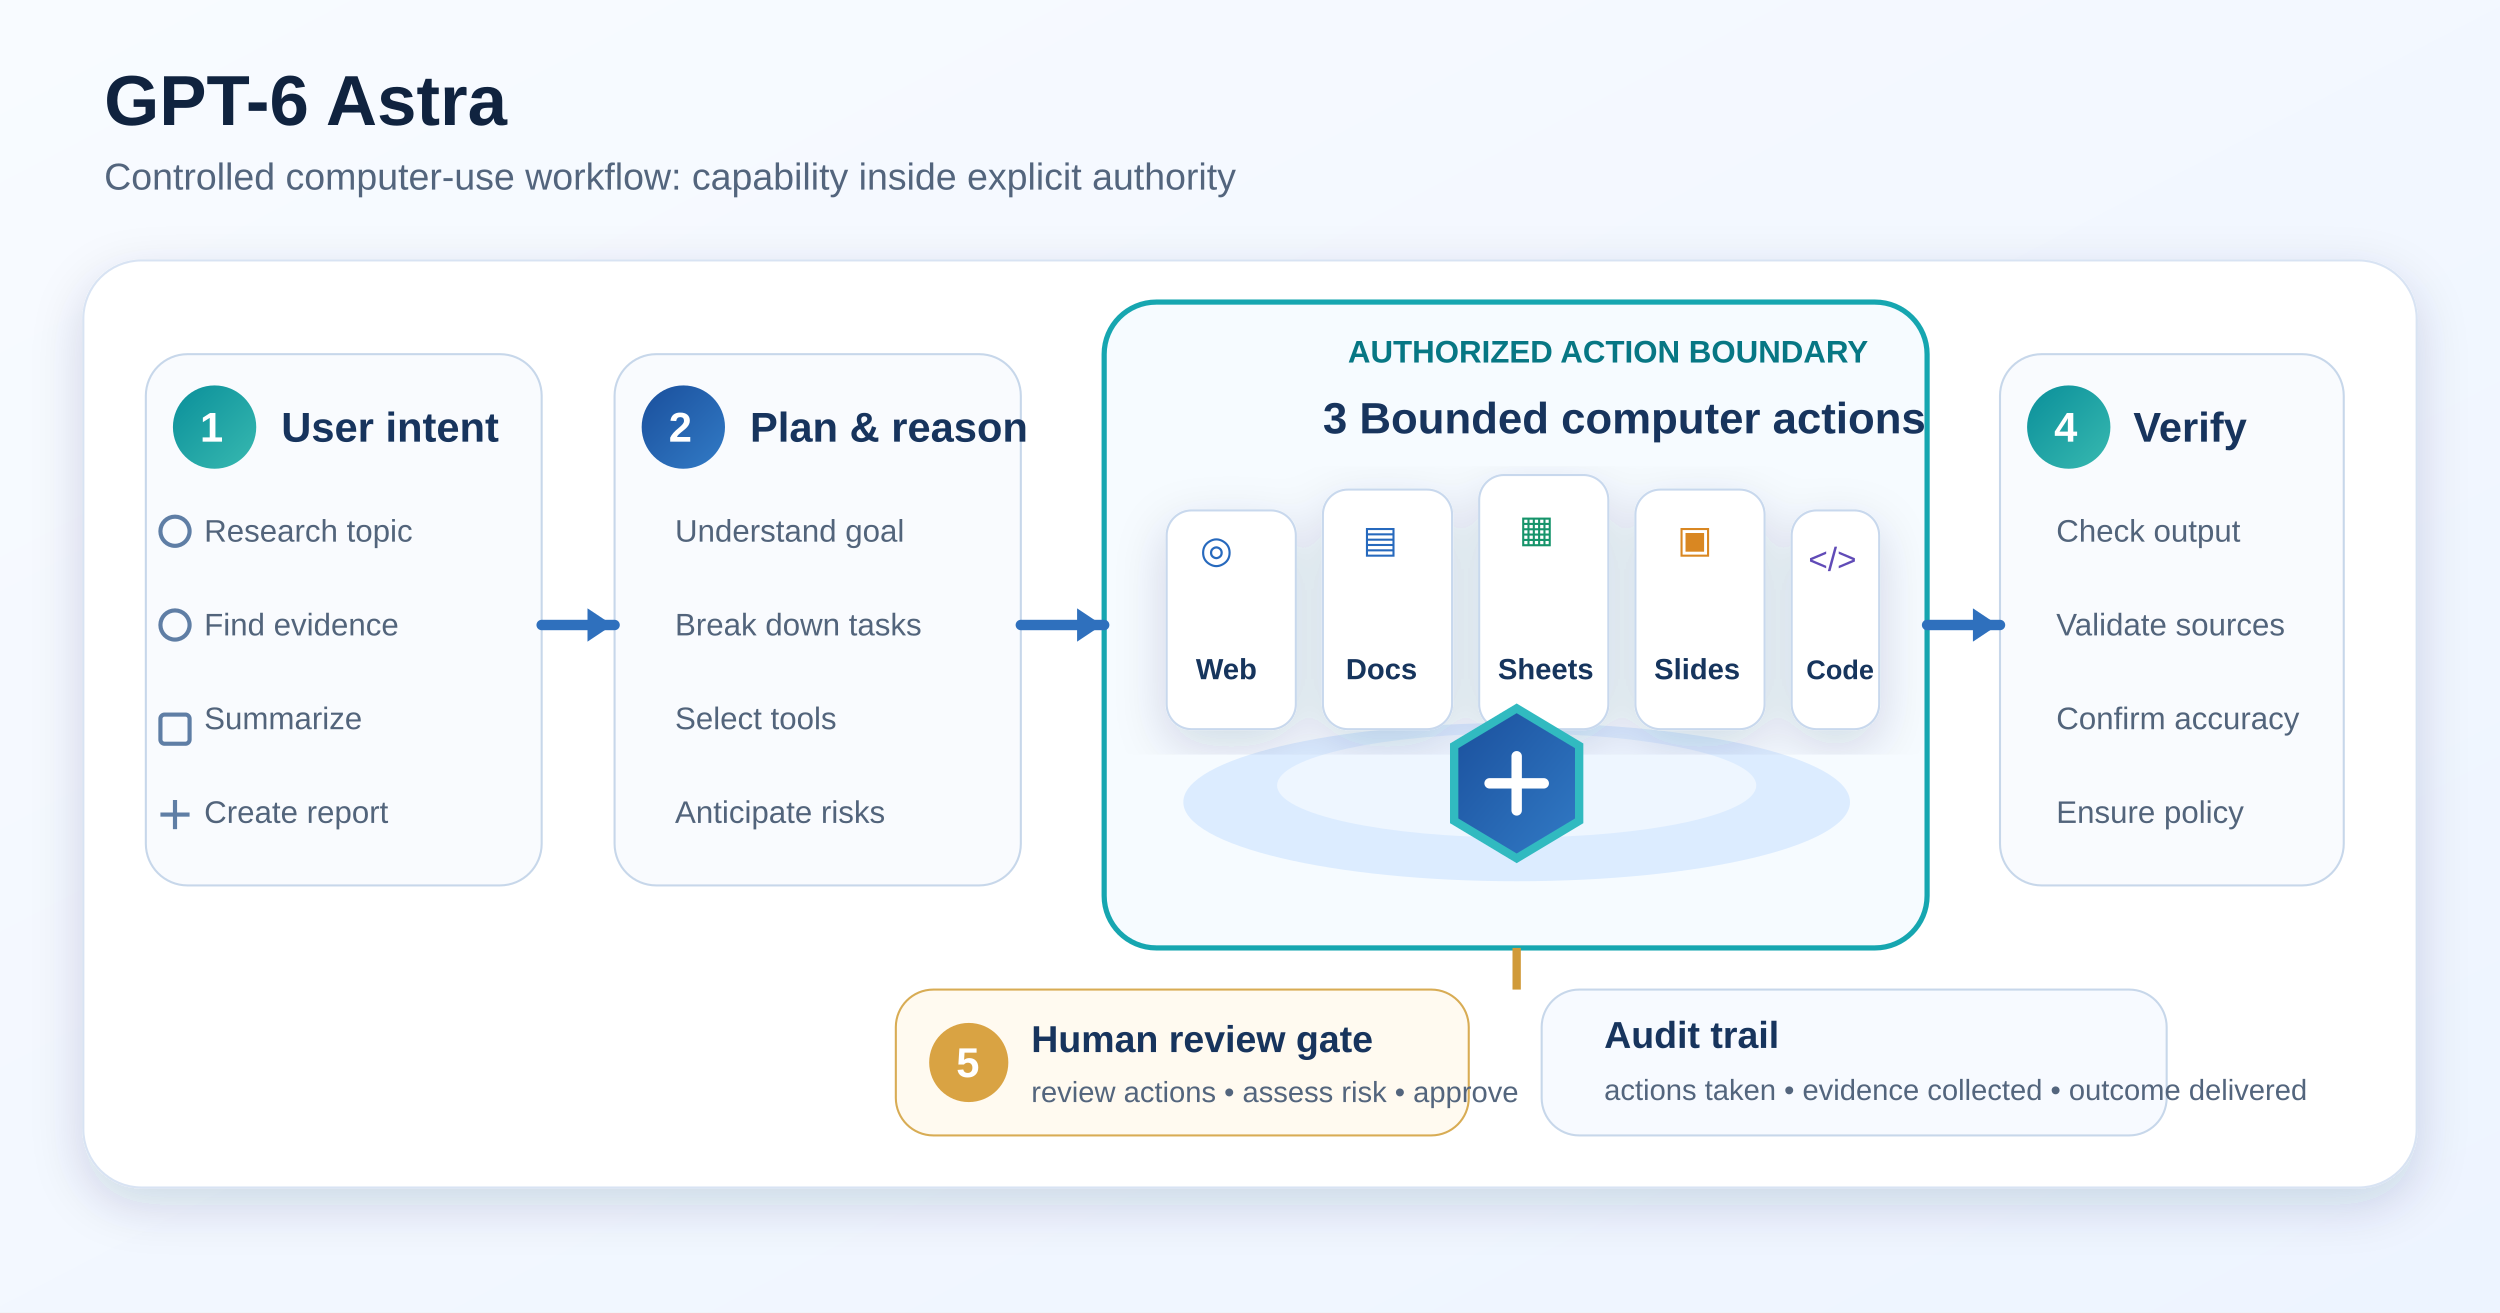
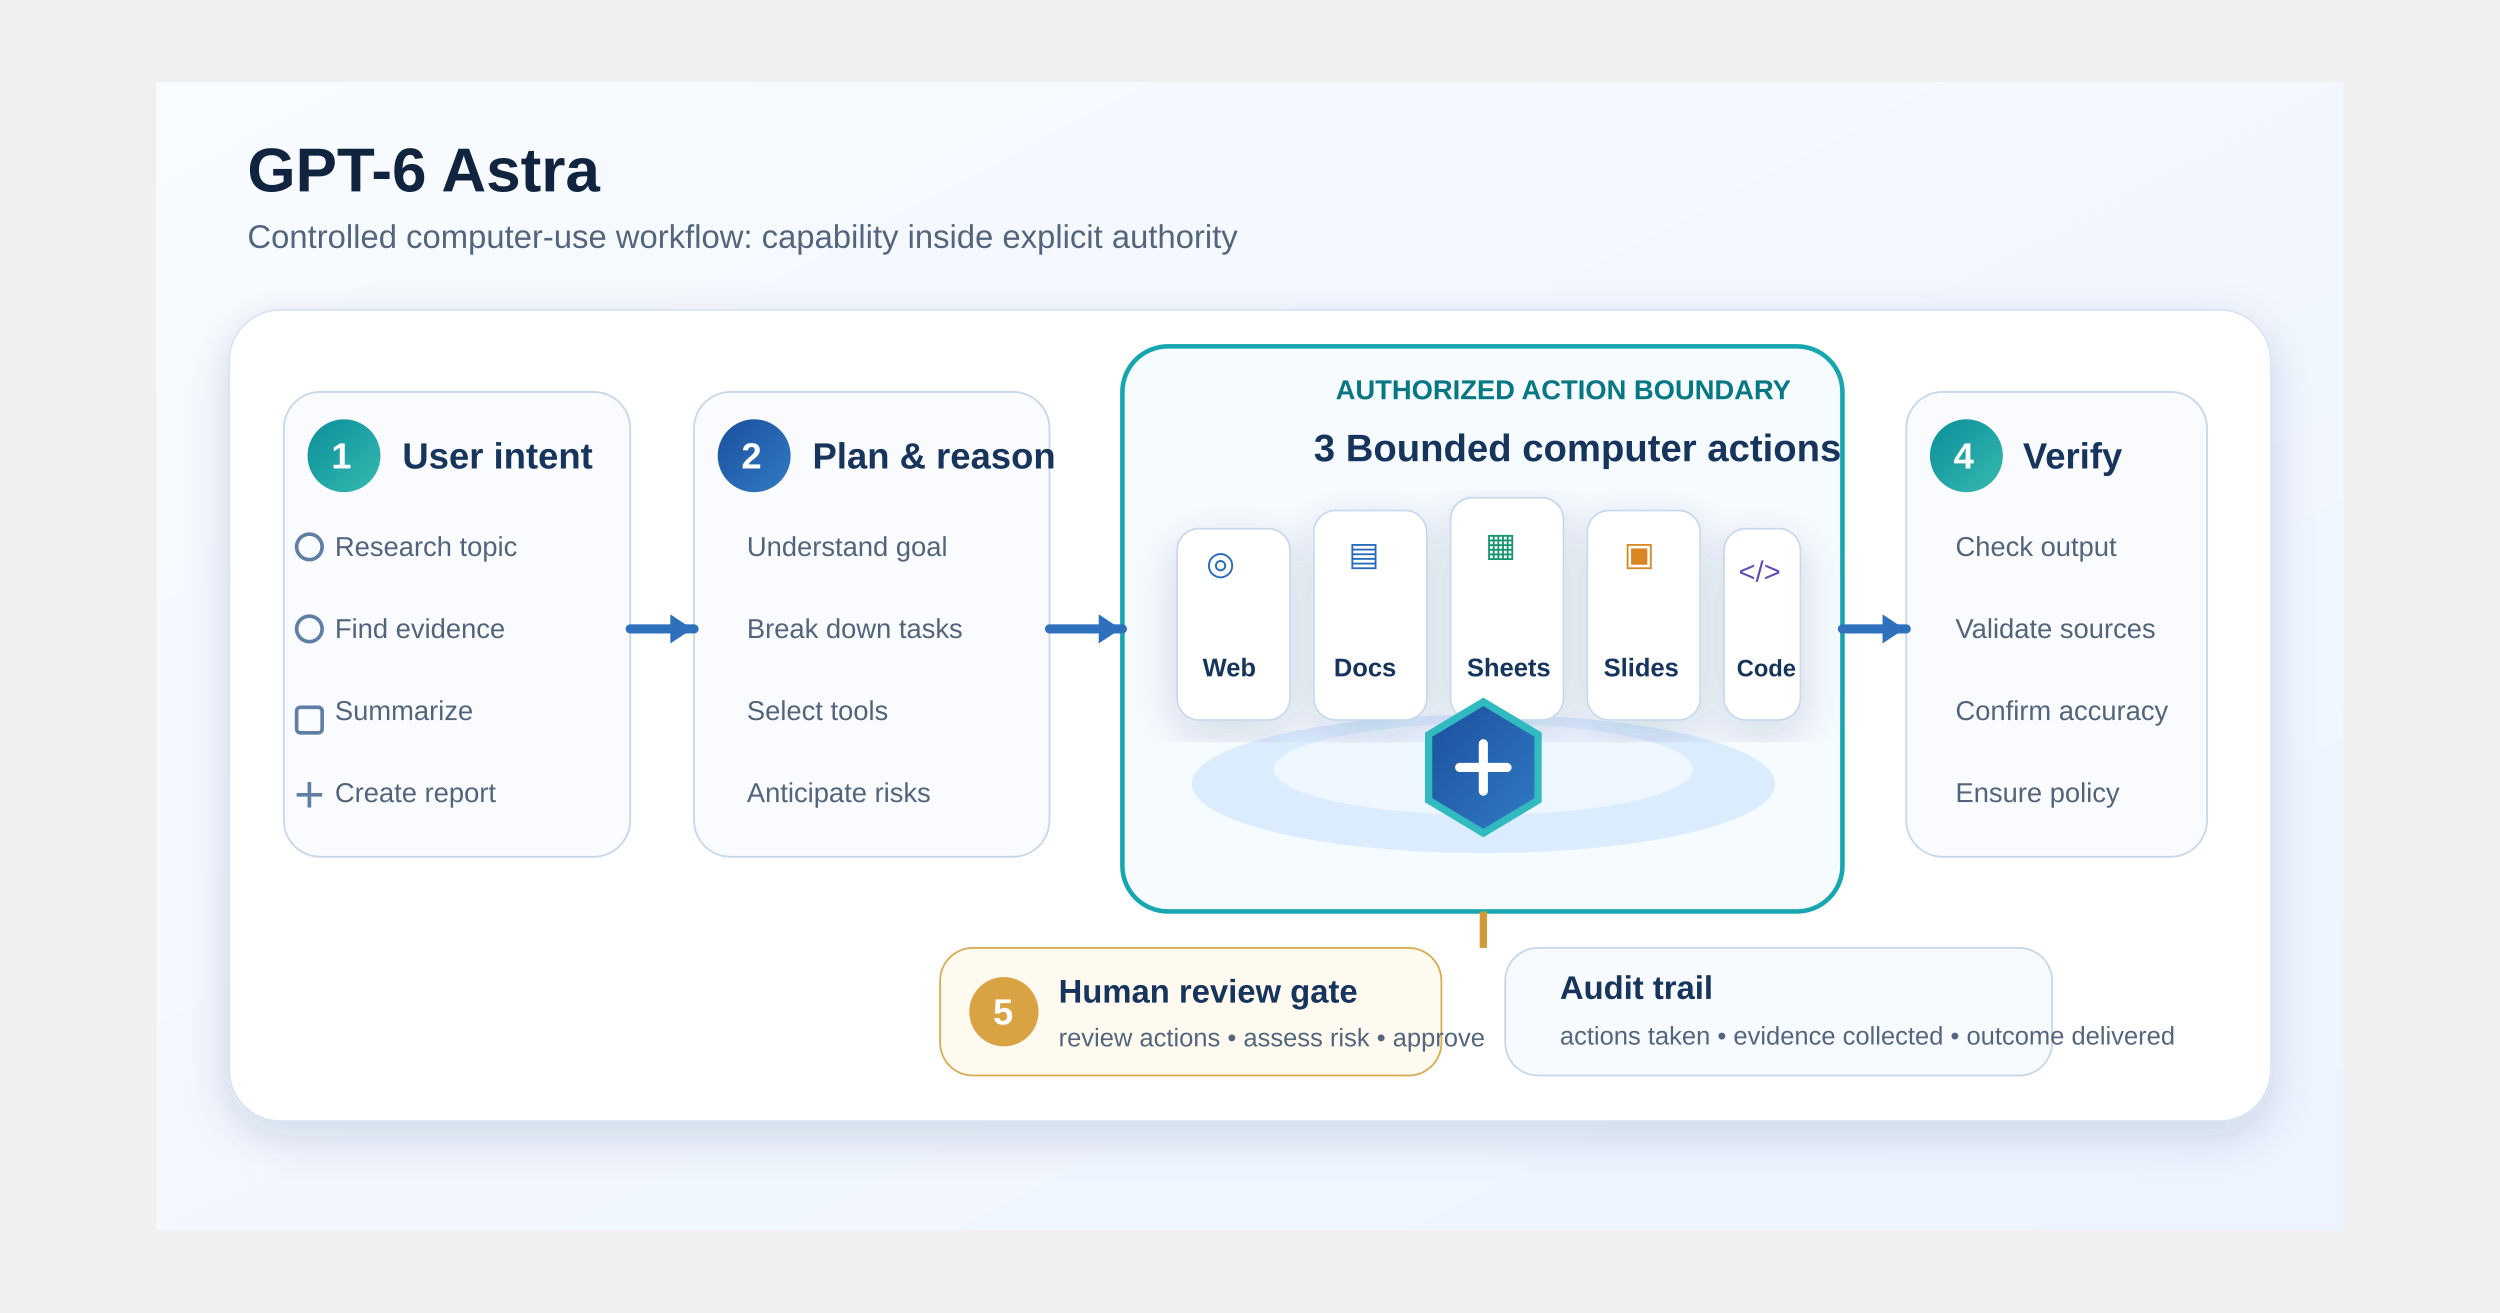
- <svg xmlns="http://www.w3.org/2000/svg" width="1200" height="630" viewBox="0 0 1200 630">
+ <svg xmlns="http://www.w3.org/2000/svg" width="1200" height="630" viewBox="0 -45 1200 720">
  <defs>
    <linearGradient id="bg" x1="0" y1="0" x2="1" y2="1">
      <stop stop-color="#f8fbff" />
      <stop offset="1" stop-color="#edf4ff" />
    </linearGradient>
    <linearGradient id="blue" x1="0" y1="0" x2="1" y2="1">
      <stop stop-color="#1a4f9c" />
      <stop offset="1" stop-color="#327bc6" />
    </linearGradient>
    <linearGradient id="teal" x1="0" y1="0" x2="1" y2="1">
      <stop stop-color="#0a8f9a" />
      <stop offset="1" stop-color="#38b9b0" />
    </linearGradient>
    <filter id="s">
      <feDropShadow dx="0" dy="8" stdDeviation="12" flood-color="#17345d" flood-opacity=".16" />
    </filter>
    <style>text{font-family:Arial,Helvetica,sans-serif}.h{font-weight:700;fill:#10233f}.m{fill:#53657d}.lab{font-weight:700;fill:#17345d}.tiny{font-size:15px;fill:#52647b}</style>
  </defs>
  <rect width="1200" height="630" fill="url(#bg)" />
  <text x="50" y="60" font-size="34" class="h">GPT-6 Astra</text>
  <text x="50" y="91" font-size="18" class="m">Controlled computer-use workflow: capability inside explicit authority</text>
  <rect x="40" y="125" width="1120" height="445" rx="28" fill="#fff" stroke="#d8e3f3" filter="url(#s)" />
  <rect x="70" y="170" width="190" height="255" rx="20" fill="#f9fbfe" stroke="#c7d7ea" />
  <circle cx="103" cy="205" r="20" fill="url(#teal)" />
  <text x="96" y="212" font-size="20" fill="#fff" font-weight="700">1</text>
  <text x="135" y="212" font-size="20" class="lab">User intent</text>
  <g class="tiny">
    <text x="98" y="260">Research topic</text>
    <text x="98" y="305">Find evidence</text>
    <text x="98" y="350">Summarize</text>
    <text x="98" y="395">Create report</text>
  </g>
  <g stroke="#5f7ea5" stroke-width="2" fill="none">
    <circle cx="84" cy="255" r="7" />
    <circle cx="84" cy="300" r="7" />
    <rect x="77" y="343" width="14" height="14" rx="2" />
    <path d="M77 391h14M84 384v14" />
  </g>
  <rect x="295" y="170" width="195" height="255" rx="20" fill="#f9fbfe" stroke="#c7d7ea" />
  <circle cx="328" cy="205" r="20" fill="url(#blue)" />
  <text x="321" y="212" font-size="20" fill="#fff" font-weight="700">2</text>
  <text x="360" y="212" font-size="20" class="lab">Plan &amp; reason</text>
  <g class="tiny">
    <text x="324" y="260">Understand goal</text>
    <text x="324" y="305">Break down tasks</text>
    <text x="324" y="350">Select tools</text>
    <text x="324" y="395">Anticipate risks</text>
  </g>
  <rect x="530" y="145" width="395" height="310" rx="25" fill="#f6fbff" stroke="#16a6b0" stroke-width="2.5" />
  <text x="647" y="174" font-size="15" fill="#077784" font-weight="700">AUTHORIZED ACTION BOUNDARY</text>
  <text x="635" y="208" font-size="21" class="lab">3  Bounded computer actions</text>
  <ellipse cx="728" cy="385" rx="160" ry="38" fill="#dcecff" />
  <ellipse cx="728" cy="377" rx="115" ry="25" fill="#eef6ff" />
  <g filter="url(#s)">
    <rect x="560" y="245" width="62" height="105" rx="12" fill="#fff" stroke="#c8d8ed" />
    <text x="576" y="270" font-size="18" fill="#2769bd">◎</text>
    <text x="574" y="326" font-size="14" class="lab">Web</text>
    <rect x="635" y="235" width="62" height="115" rx="12" fill="#fff" stroke="#c8d8ed" />
    <text x="654" y="265" font-size="18" fill="#2769bd">▤</text>
    <text x="646" y="326" font-size="14" class="lab">Docs</text>
    <rect x="710" y="228" width="62" height="122" rx="12" fill="#fff" stroke="#c8d8ed" />
    <text x="729" y="260" font-size="18" fill="#15946b">▦</text>
    <text x="719" y="326" font-size="14" class="lab">Sheets</text>
    <rect x="785" y="235" width="62" height="115" rx="12" fill="#fff" stroke="#c8d8ed" />
    <text x="805" y="265" font-size="18" fill="#d98720">▣</text>
    <text x="794" y="326" font-size="14" class="lab">Slides</text>
    <rect x="860" y="245" width="42" height="105" rx="12" fill="#fff" stroke="#c8d8ed" />
    <text x="868" y="274" font-size="16" fill="#614bb7">&lt;/&gt;</text>
    <text x="867" y="326" font-size="13" class="lab">Code</text>
  </g>
  <polygon points="728,340 758,358 758,394 728,412 698,394 698,358" fill="url(#blue)" stroke="#31bac0" stroke-width="4" />
  <path d="M715 376h26M728 363v26" stroke="#fff" stroke-width="5" stroke-linecap="round" />
  <rect x="960" y="170" width="165" height="255" rx="20" fill="#f9fbfe" stroke="#c7d7ea" />
  <circle cx="993" cy="205" r="20" fill="url(#teal)" />
  <text x="986" y="212" font-size="20" fill="#fff" font-weight="700">4</text>
  <text x="1024" y="212" font-size="20" class="lab">Verify</text>
  <g class="tiny">
    <text x="987" y="260">Check output</text>
    <text x="987" y="305">Validate sources</text>
    <text x="987" y="350">Confirm accuracy</text>
    <text x="987" y="395">Ensure policy</text>
  </g>
  <g fill="none" stroke="#2f70bd" stroke-width="5" stroke-linecap="round">
    <path d="M260 300H295" />
    <path d="M490 300H530" />
    <path d="M925 300H960" />
  </g>
  <g fill="#2f70bd">
    <polygon points="294,300 282,292 282,308" />
    <polygon points="529,300 517,292 517,308" />
    <polygon points="959,300 947,292 947,308" />
  </g>
  <rect x="430" y="475" width="275" height="70" rx="18" fill="#fffaf0" stroke="#d8ac54" />
  <circle cx="465" cy="510" r="19" fill="#d9a343" />
  <text x="459" y="517" font-size="20" fill="#fff" font-weight="700">5</text>
  <text x="495" y="505" font-size="18" class="lab">Human review gate</text>
  <text x="495" y="529" font-size="14" class="m">review actions • assess risk • approve</text>
  <path d="M728 455V475" stroke="#d09a39" stroke-width="4" />
  <rect x="740" y="475" width="300" height="70" rx="18" fill="#f7faff" stroke="#c7d7ea" />
  <text x="770" y="503" font-size="18" class="lab">Audit trail</text>
  <text x="770" y="528" font-size="14" class="m">actions taken • evidence collected • outcome delivered</text>
</svg>
